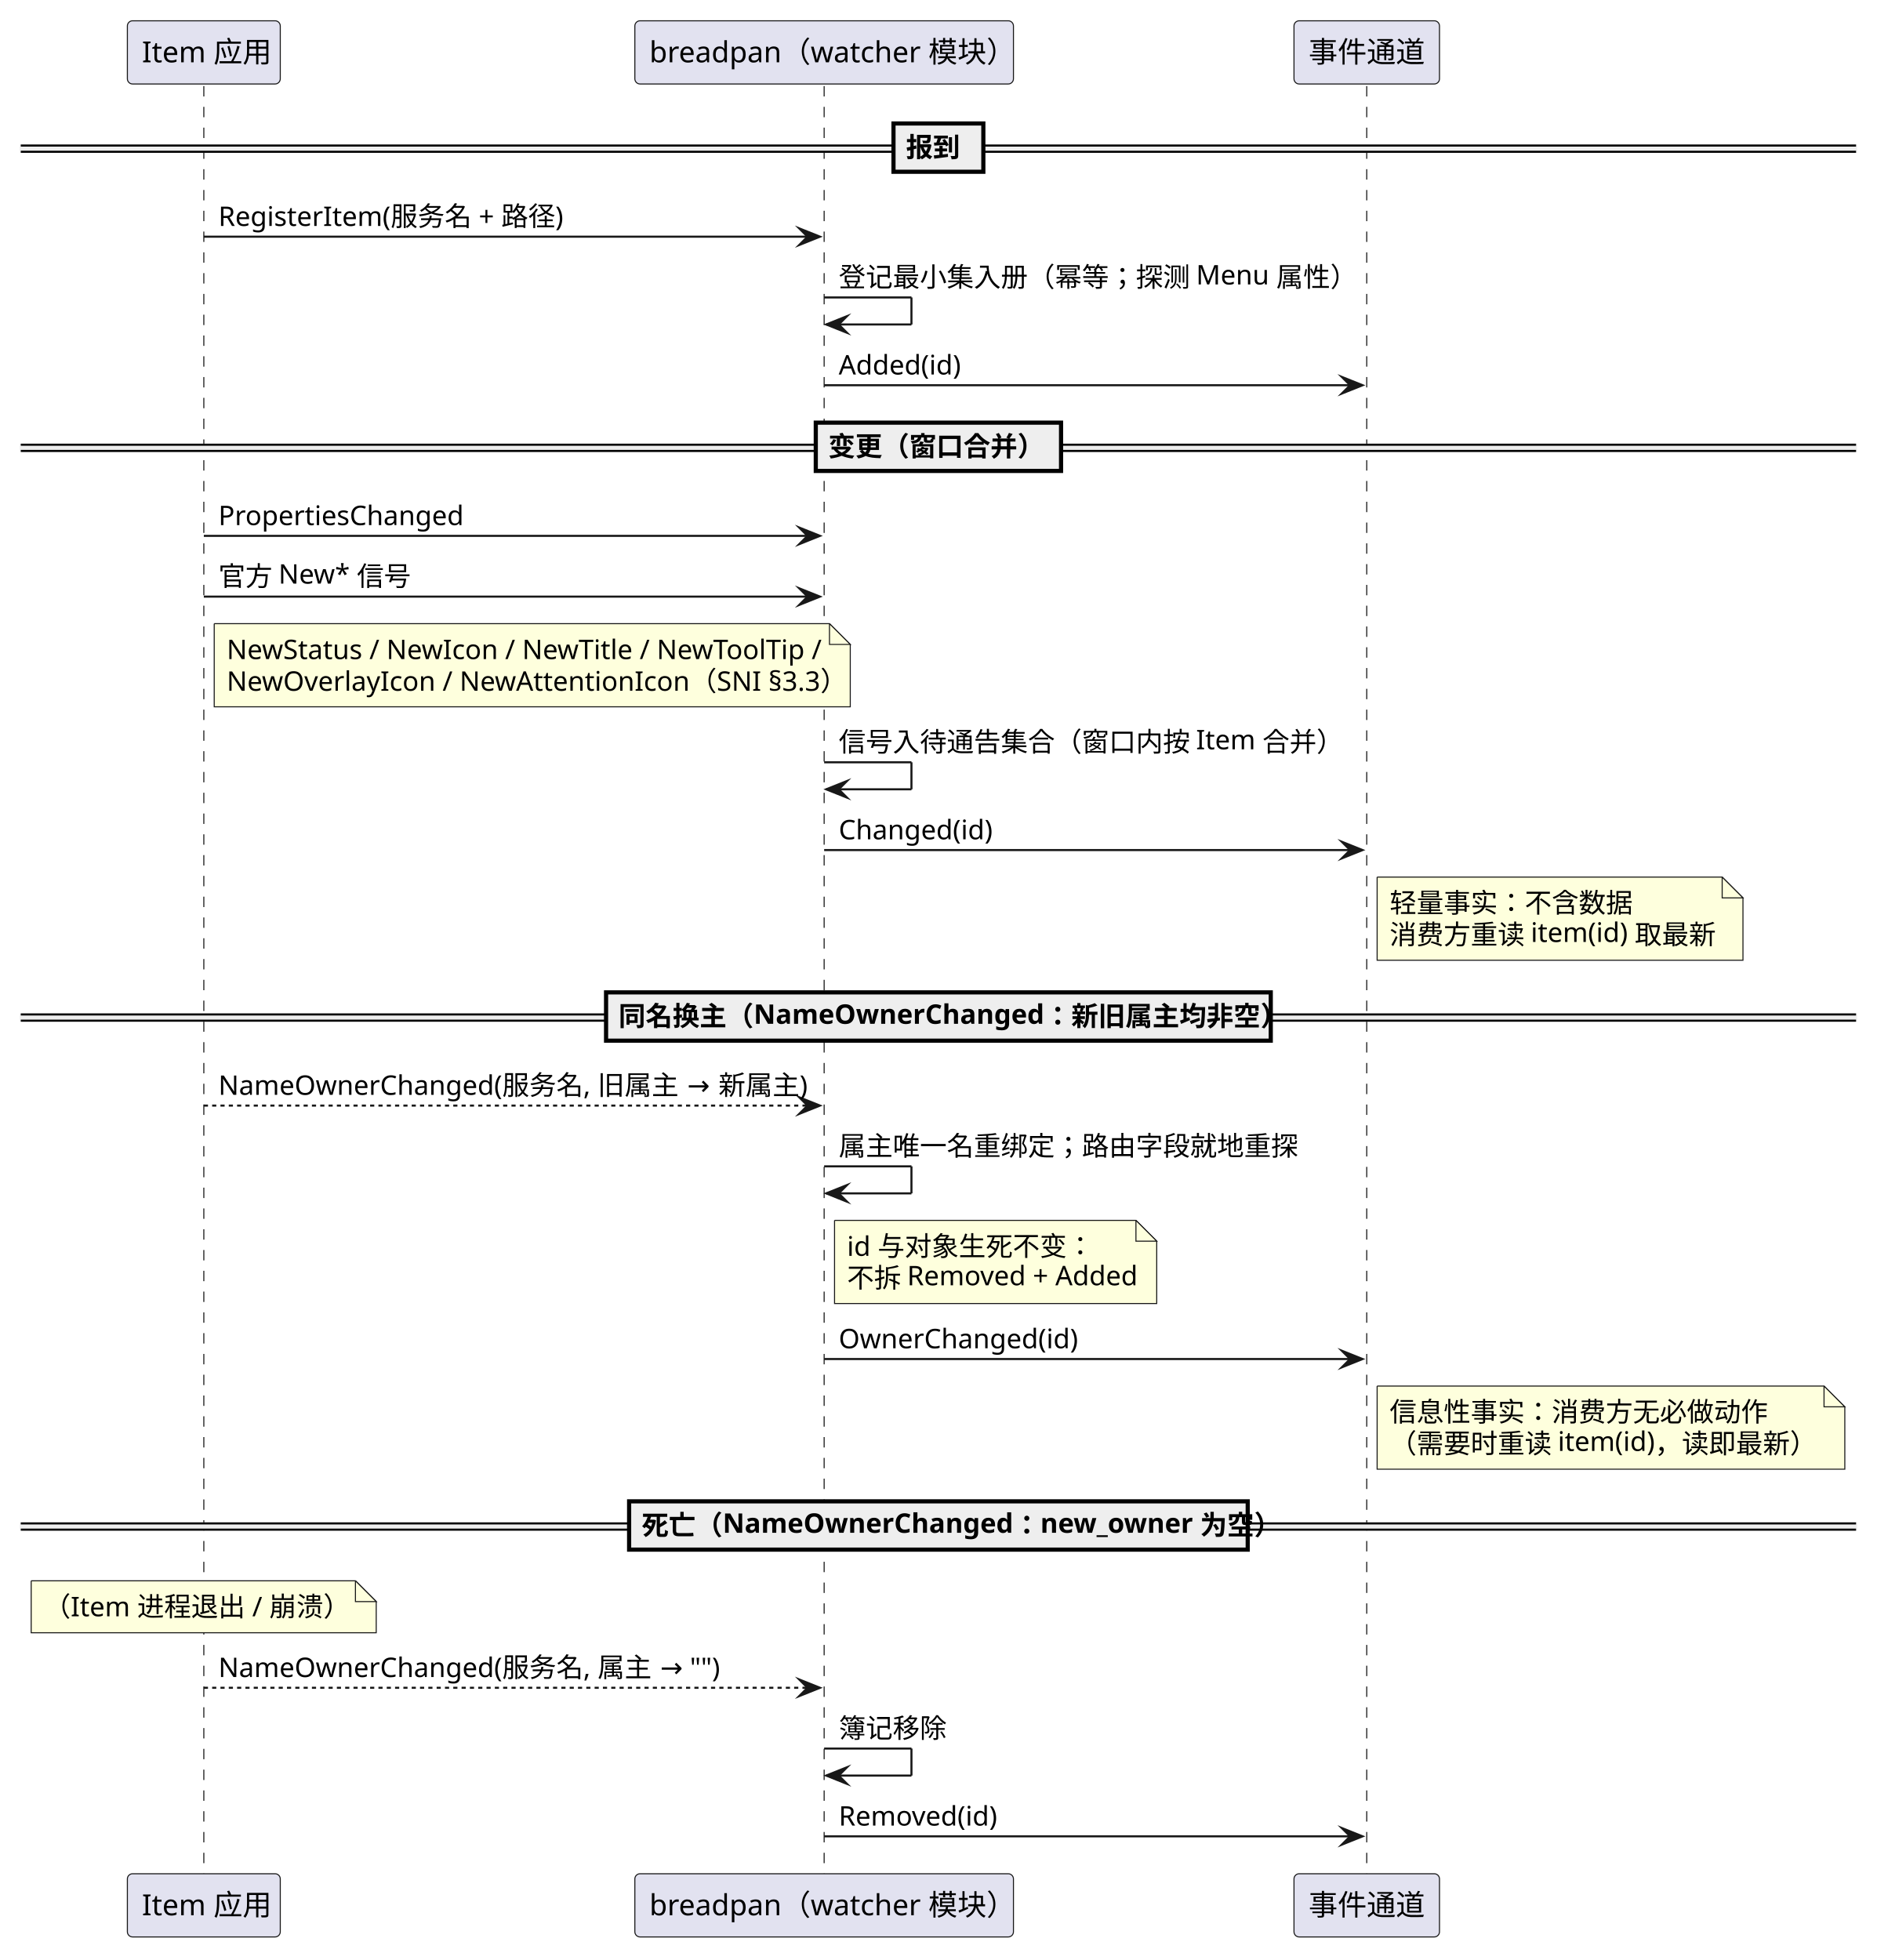
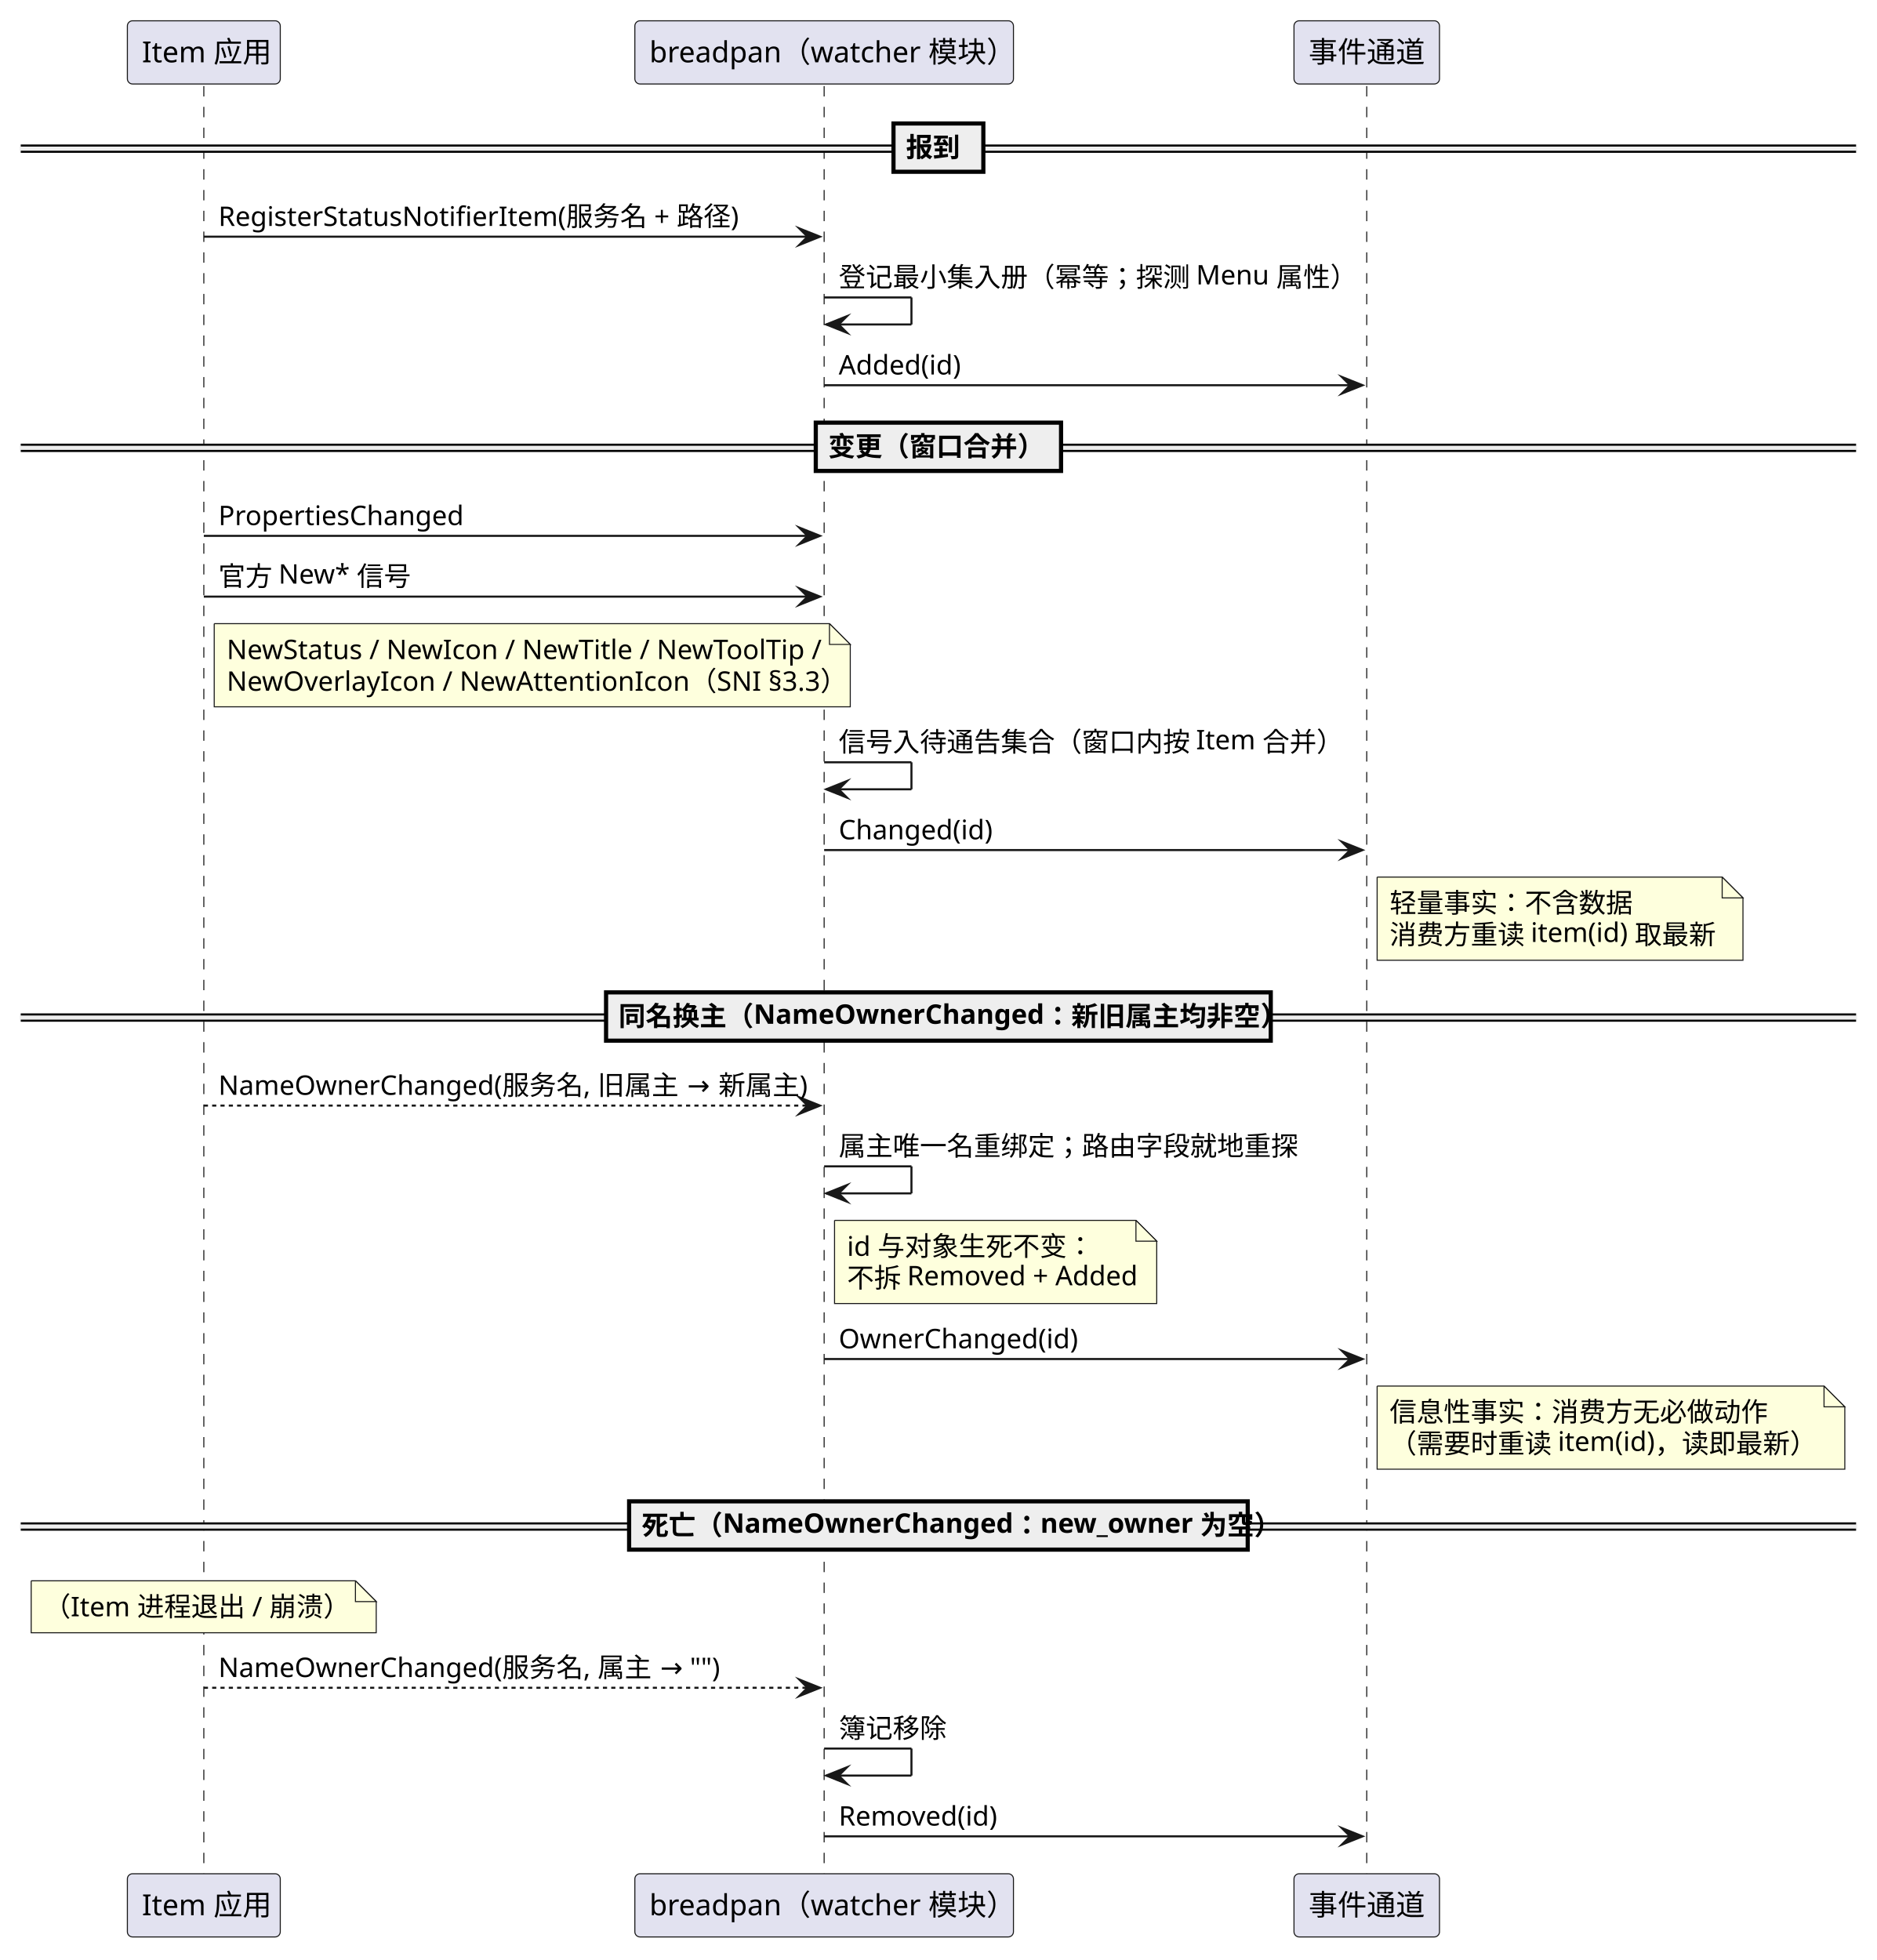
<svg xmlns="http://www.w3.org/2000/svg" version="1.1" data-diagram-type="SEQUENCE" style="width:903px;height:943px;background:#FFFFFF;" width="903px" height="943px" viewBox="0 0 903 943" zoomAndPan="magnify" preserveAspectRatio="none" contentStyleType="text/css">
  <defs />
  <g font-family="sans-serif" lengthAdjust="spacing">
    <g>
      <rect x="94.56" y="41.406" width="8" height="860.094" fill="#000" fill-opacity="0" />
      <line x1="98.06" y1="41.406" x2="98.06" y2="901.5" style="stroke:#181818;stroke-width:0.5;stroke-dasharray:5,5;" />
    </g>
    <g>
      <rect x="392.995" y="41.406" width="8" height="860.094" fill="#000" fill-opacity="0" />
      <line x1="396.495" y1="41.406" x2="396.495" y2="901.5" style="stroke:#181818;stroke-width:0.5;stroke-dasharray:5,5;" />
    </g>
    <g>
      <rect x="654.033" y="41.406" width="8" height="860.094" fill="#000" fill-opacity="0" />
      <line x1="657.533" y1="41.406" x2="657.533" y2="901.5" style="stroke:#181818;stroke-width:0.5;stroke-dasharray:5,5;" />
    </g>
    <rect x="61.279" y="10" width="73.561" height="30.406" fill="#E2E2F0" style="stroke:#181818;stroke-width:0.5;" rx="2.5" ry="2.5" />
    <text x="68.279" y="29.988" fill="#000" font-size="14" textLength="59.561">Item 应用</text>
    <rect x="305.423" y="10" width="182.143" height="30.406" fill="#E2E2F0" style="stroke:#181818;stroke-width:0.5;" rx="2.5" ry="2.5" />
    <text x="312.423" y="29.988" fill="#000" font-size="14" textLength="168.143">breadpan（watcher 模块）</text>
    <rect x="622.533" y="10" width="70" height="30.406" fill="#E2E2F0" style="stroke:#181818;stroke-width:0.5;" rx="2.5" ry="2.5" />
    <text x="629.533" y="29.988" fill="#000" font-size="14" textLength="56">事件通道</text>
    <rect x="61.279" y="901.5" width="73.561" height="30.406" fill="#E2E2F0" style="stroke:#181818;stroke-width:0.5;" rx="2.5" ry="2.5" />
    <text x="68.279" y="921.488" fill="#000" font-size="14" textLength="59.561">Item 应用</text>
    <rect x="305.423" y="901.5" width="182.143" height="30.406" fill="#E2E2F0" style="stroke:#181818;stroke-width:0.5;" rx="2.5" ry="2.5" />
    <text x="312.423" y="921.488" fill="#000" font-size="14" textLength="168.143">breadpan（watcher 模块）</text>
    <rect x="622.533" y="901.5" width="70" height="30.406" fill="#E2E2F0" style="stroke:#181818;stroke-width:0.5;" rx="2.5" ry="2.5" />
    <text x="629.533" y="921.488" fill="#000" font-size="14" textLength="56">事件通道</text>
    <rect x="10" y="70.023" width="882.934" height="3" fill="#EEE" style="stroke:#EEE;stroke-width:1;" />
    <line x1="10" y1="70.023" x2="892.934" y2="70.023" style="stroke:#000;stroke-width:1;" />
    <line x1="10" y1="73.023" x2="892.934" y2="73.023" style="stroke:#000;stroke-width:1;" />
    <rect x="429.852" y="59.406" width="43.231" height="23.234" fill="#EEE" style="stroke:#000;stroke-width:2;" />
    <text x="435.852" y="75.467" fill="#000" font-size="13" textLength="26" font-weight="700">报到</text>
    <polygon points="384.495,109.875,394.495,113.875,384.495,117.875,388.495,113.875" fill="#181818" style="stroke:#181818;stroke-width:1;stroke-linejoin:miter;stroke-miterlimit:10;" />
    <line x1="98.06" y1="113.875" x2="390.495" y2="113.875" style="stroke:#181818;stroke-width:1;" />
-     <text x="105.06" y="108.701" fill="#000" font-size="13" textLength="161.51">RegisterItem(服务名 + 路径)</text>
+     <text x="105.06" y="108.701" fill="#000" font-size="13" textLength="241.763">RegisterStatusNotifierItem(服务名 + 路径)</text>
    <line x1="396.495" y1="143.109" x2="438.495" y2="143.109" style="stroke:#181818;stroke-width:1;" />
    <line x1="438.495" y1="143.109" x2="438.495" y2="156.109" style="stroke:#181818;stroke-width:1;" />
    <line x1="397.495" y1="156.109" x2="438.495" y2="156.109" style="stroke:#181818;stroke-width:1;" />
    <polygon points="407.495,152.109,397.495,156.109,407.495,160.109,403.495,156.109" fill="#181818" style="stroke:#181818;stroke-width:1;stroke-linejoin:miter;stroke-miterlimit:10;" />
    <text x="403.495" y="137.936" fill="#000" font-size="13" textLength="247.038">登记最小集入册（幂等；探测 Menu 属性）</text>
    <polygon points="645.533,181.344,655.533,185.344,645.533,189.344,649.533,185.344" fill="#181818" style="stroke:#181818;stroke-width:1;stroke-linejoin:miter;stroke-miterlimit:10;" />
    <line x1="396.495" y1="185.344" x2="651.533" y2="185.344" style="stroke:#181818;stroke-width:1;" />
    <text x="403.495" y="180.17" fill="#000" font-size="13" textLength="56.837">Added(id)</text>
    <rect x="10" y="213.961" width="882.934" height="3" fill="#EEE" style="stroke:#EEE;stroke-width:1;" />
    <line x1="10" y1="213.961" x2="892.934" y2="213.961" style="stroke:#000;stroke-width:1;" />
    <line x1="10" y1="216.961" x2="892.934" y2="216.961" style="stroke:#000;stroke-width:1;" />
    <rect x="392.467" y="203.344" width="118" height="23.234" fill="#EEE" style="stroke:#000;stroke-width:2;" />
    <text x="398.467" y="219.404" fill="#000" font-size="13" textLength="104" font-weight="700">变更（窗口合并）</text>
    <polygon points="384.495,253.813,394.495,257.813,384.495,261.813,388.495,257.813" fill="#181818" style="stroke:#181818;stroke-width:1;stroke-linejoin:miter;stroke-miterlimit:10;" />
    <line x1="98.06" y1="257.813" x2="390.495" y2="257.813" style="stroke:#181818;stroke-width:1;" />
    <text x="105.06" y="252.639" fill="#000" font-size="13" textLength="111.033">PropertiesChanged</text>
    <polygon points="384.495,283.047,394.495,287.047,384.495,291.047,388.495,287.047" fill="#181818" style="stroke:#181818;stroke-width:1;stroke-linejoin:miter;stroke-miterlimit:10;" />
    <line x1="98.06" y1="287.047" x2="390.495" y2="287.047" style="stroke:#181818;stroke-width:1;" />
    <text x="105.06" y="281.873" fill="#000" font-size="13" textLength="89.984">官方 New* 信号</text>
    <path d="M103.06,300.047 L103.06,340.047 L409.06,340.047 L409.06,310.047 L399.06,300.047 L103.06,300.047" style="stroke:#181818;stroke-width:0.5;" fill="#FEFFDD" />
    <path d="M399.06,300.047 L399.06,310.047 L409.06,310.047 L399.06,300.047" style="stroke:#181818;stroke-width:0.5;" fill="#FEFFDD" />
    <text x="109.06" y="317.107" fill="#000" font-size="13" textLength="279.068">NewStatus / NewIcon / NewTitle / NewToolTip /</text>
    <text x="109.06" y="332.342" fill="#000" font-size="13" textLength="285.308">NewOverlayIcon / NewAttentionIcon（SNI §3.3）</text>
    <line x1="396.495" y1="366.75" x2="438.495" y2="366.75" style="stroke:#181818;stroke-width:1;" />
    <line x1="438.495" y1="366.75" x2="438.495" y2="379.75" style="stroke:#181818;stroke-width:1;" />
    <line x1="397.495" y1="379.75" x2="438.495" y2="379.75" style="stroke:#181818;stroke-width:1;" />
    <polygon points="407.495,375.75,397.495,379.75,407.495,383.75,403.495,379.75" fill="#181818" style="stroke:#181818;stroke-width:1;stroke-linejoin:miter;stroke-miterlimit:10;" />
    <text x="403.495" y="361.576" fill="#000" font-size="13" textLength="240.532">信号入待通告集合（窗口内按 Item 合并）</text>
    <polygon points="645.533,404.984,655.533,408.984,645.533,412.984,649.533,408.984" fill="#181818" style="stroke:#181818;stroke-width:1;stroke-linejoin:miter;stroke-miterlimit:10;" />
    <line x1="396.495" y1="408.984" x2="651.533" y2="408.984" style="stroke:#181818;stroke-width:1;" />
    <text x="403.495" y="403.811" fill="#000" font-size="13" textLength="70.865">Changed(id)</text>
    <path d="M662.533,421.984 L662.533,461.984 L838.533,461.984 L838.533,431.984 L828.533,421.984 L662.533,421.984" style="stroke:#181818;stroke-width:0.5;" fill="#FEFFDD" />
    <path d="M828.533,421.984 L828.533,431.984 L838.533,431.984 L828.533,421.984" style="stroke:#181818;stroke-width:0.5;" fill="#FEFFDD" />
    <text x="668.533" y="439.045" fill="#000" font-size="13" textLength="117">轻量事实：不含数据</text>
    <text x="668.533" y="454.279" fill="#000" font-size="13" textLength="155.626">消费方重读 item(id) 取最新</text>
    <rect x="10" y="488.07" width="882.934" height="3" fill="#EEE" style="stroke:#EEE;stroke-width:1;" />
    <line x1="10" y1="488.07" x2="892.934" y2="488.07" style="stroke:#000;stroke-width:1;" />
    <line x1="10" y1="491.07" x2="892.934" y2="491.07" style="stroke:#000;stroke-width:1;" />
    <rect x="291.574" y="477.453" width="319.786" height="23.234" fill="#EEE" style="stroke:#000;stroke-width:2;" />
    <text x="297.574" y="493.514" fill="#000" font-size="13" textLength="305.786" font-weight="700">同名换主（NameOwnerChanged：新旧属主均非空）</text>
    <polygon points="384.495,527.922,394.495,531.922,384.495,535.922,388.495,531.922" fill="#181818" style="stroke:#181818;stroke-width:1;stroke-linejoin:miter;stroke-miterlimit:10;" />
    <line x1="98.06" y1="531.922" x2="390.495" y2="531.922" style="stroke:#181818;stroke-width:1;stroke-dasharray:2,2;" />
    <text x="105.06" y="526.748" fill="#000" font-size="13" textLength="274.435">NameOwnerChanged(服务名, 旧属主 → 新属主)</text>
    <line x1="396.495" y1="561.156" x2="438.495" y2="561.156" style="stroke:#181818;stroke-width:1;" />
    <line x1="438.495" y1="561.156" x2="438.495" y2="574.156" style="stroke:#181818;stroke-width:1;" />
    <line x1="397.495" y1="574.156" x2="438.495" y2="574.156" style="stroke:#181818;stroke-width:1;" />
    <polygon points="407.495,570.156,397.495,574.156,407.495,578.156,403.495,574.156" fill="#181818" style="stroke:#181818;stroke-width:1;stroke-linejoin:miter;stroke-miterlimit:10;" />
    <text x="403.495" y="555.982" fill="#000" font-size="13" textLength="221">属主唯一名重绑定；路由字段就地重探</text>
    <path d="M401.495,587.156 L401.495,627.156 L556.495,627.156 L556.495,597.156 L546.495,587.156 L401.495,587.156" style="stroke:#181818;stroke-width:0.5;" fill="#FEFFDD" />
    <path d="M546.495,587.156 L546.495,597.156 L556.495,597.156 L546.495,587.156" style="stroke:#181818;stroke-width:0.5;" fill="#FEFFDD" />
    <text x="407.495" y="604.217" fill="#000" font-size="13" textLength="117.717">id 与对象生死不变：</text>
    <text x="407.495" y="619.451" fill="#000" font-size="13" textLength="134.659">不拆 Removed + Added</text>
    <polygon points="645.533,649.859,655.533,653.859,645.533,657.859,649.533,653.859" fill="#181818" style="stroke:#181818;stroke-width:1;stroke-linejoin:miter;stroke-miterlimit:10;" />
    <line x1="396.495" y1="653.859" x2="651.533" y2="653.859" style="stroke:#181818;stroke-width:1;" />
    <text x="403.495" y="648.686" fill="#000" font-size="13" textLength="108.056">OwnerChanged(id)</text>
    <path d="M662.533,666.859 L662.533,706.859 L887.533,706.859 L887.533,676.859 L877.533,666.859 L662.533,666.859" style="stroke:#181818;stroke-width:0.5;" fill="#FEFFDD" />
    <path d="M877.533,666.859 L877.533,676.859 L887.533,676.859 L877.533,666.859" style="stroke:#181818;stroke-width:0.5;" fill="#FEFFDD" />
    <text x="668.533" y="683.92" fill="#000" font-size="13" textLength="182">信息性事实：消费方无必做动作</text>
    <text x="668.533" y="699.154" fill="#000" font-size="13" textLength="204.401">（需要时重读 item(id)，读即最新）</text>
    <rect x="10" y="732.945" width="882.934" height="3" fill="#EEE" style="stroke:#EEE;stroke-width:1;" />
    <line x1="10" y1="732.945" x2="892.934" y2="732.945" style="stroke:#000;stroke-width:1;" />
    <line x1="10" y1="735.945" x2="892.934" y2="735.945" style="stroke:#000;stroke-width:1;" />
    <rect x="302.664" y="722.328" width="297.607" height="23.234" fill="#EEE" style="stroke:#000;stroke-width:2;" />
    <text x="308.664" y="738.389" fill="#000" font-size="13" textLength="283.607" font-weight="700">死亡（NameOwnerChanged：new_owner 为空）</text>
    <path d="M15,760.563 L15,785.563 L181,785.563 L181,770.563 L171,760.563 L15,760.563" style="stroke:#181818;stroke-width:0.5;" fill="#FEFFDD" />
    <path d="M171,760.563 L171,770.563 L181,770.563 L171,760.563" style="stroke:#181818;stroke-width:0.5;" fill="#FEFFDD" />
    <text x="21" y="777.623" fill="#000" font-size="13" textLength="145.12">（Item 进程退出 / 崩溃）</text>
    <polygon points="384.495,808.031,394.495,812.031,384.495,816.031,388.495,812.031" fill="#181818" style="stroke:#181818;stroke-width:1;stroke-linejoin:miter;stroke-miterlimit:10;" />
    <line x1="98.06" y1="812.031" x2="390.495" y2="812.031" style="stroke:#181818;stroke-width:1;stroke-dasharray:2,2;" />
    <text x="105.06" y="806.857" fill="#000" font-size="13" textLength="230.763">NameOwnerChanged(服务名, 属主 → "")</text>
    <line x1="396.495" y1="841.266" x2="438.495" y2="841.266" style="stroke:#181818;stroke-width:1;" />
    <line x1="438.495" y1="841.266" x2="438.495" y2="854.266" style="stroke:#181818;stroke-width:1;" />
    <line x1="397.495" y1="854.266" x2="438.495" y2="854.266" style="stroke:#181818;stroke-width:1;" />
    <polygon points="407.495,850.266,397.495,854.266,407.495,858.266,403.495,854.266" fill="#181818" style="stroke:#181818;stroke-width:1;stroke-linejoin:miter;stroke-miterlimit:10;" />
    <text x="403.495" y="836.092" fill="#000" font-size="13" textLength="52">簿记移除</text>
    <polygon points="645.533,879.5,655.533,883.5,645.533,887.5,649.533,883.5" fill="#181818" style="stroke:#181818;stroke-width:1;stroke-linejoin:miter;stroke-miterlimit:10;" />
    <line x1="396.495" y1="883.5" x2="651.533" y2="883.5" style="stroke:#181818;stroke-width:1;" />
    <text x="403.495" y="878.326" fill="#000" font-size="13" textLength="73.709">Removed(id)</text>
  </g>
</svg>
